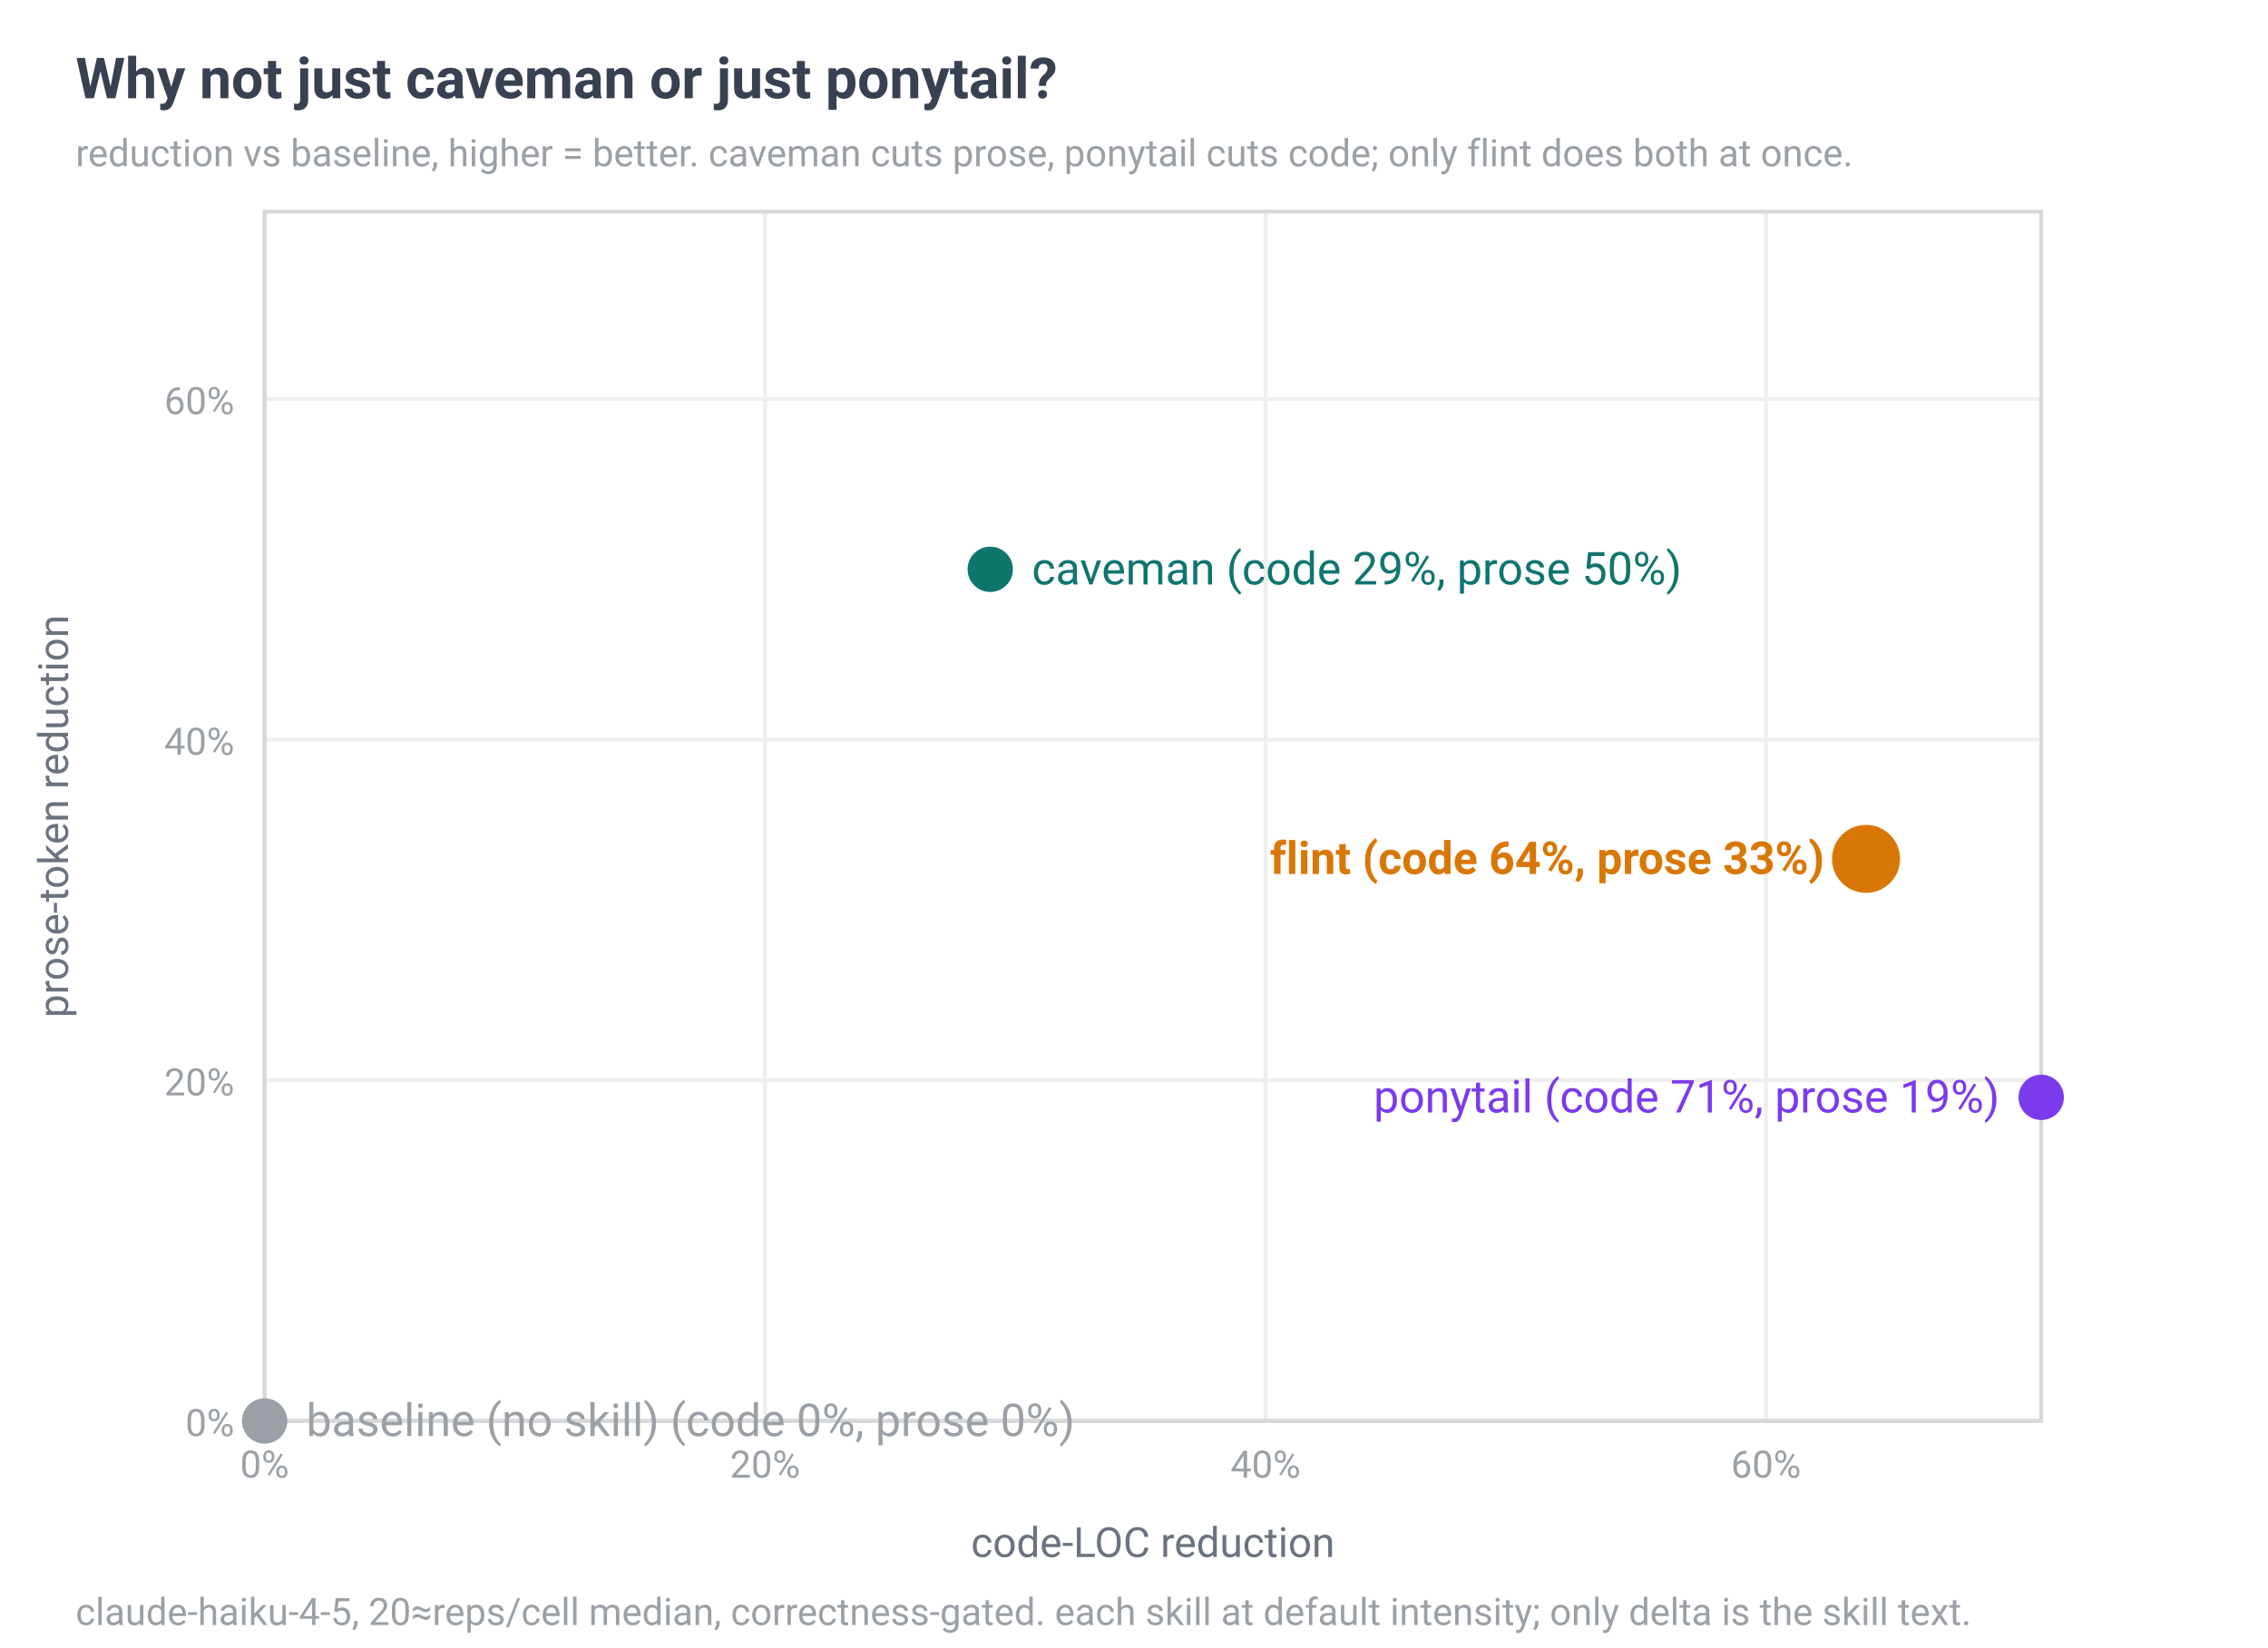
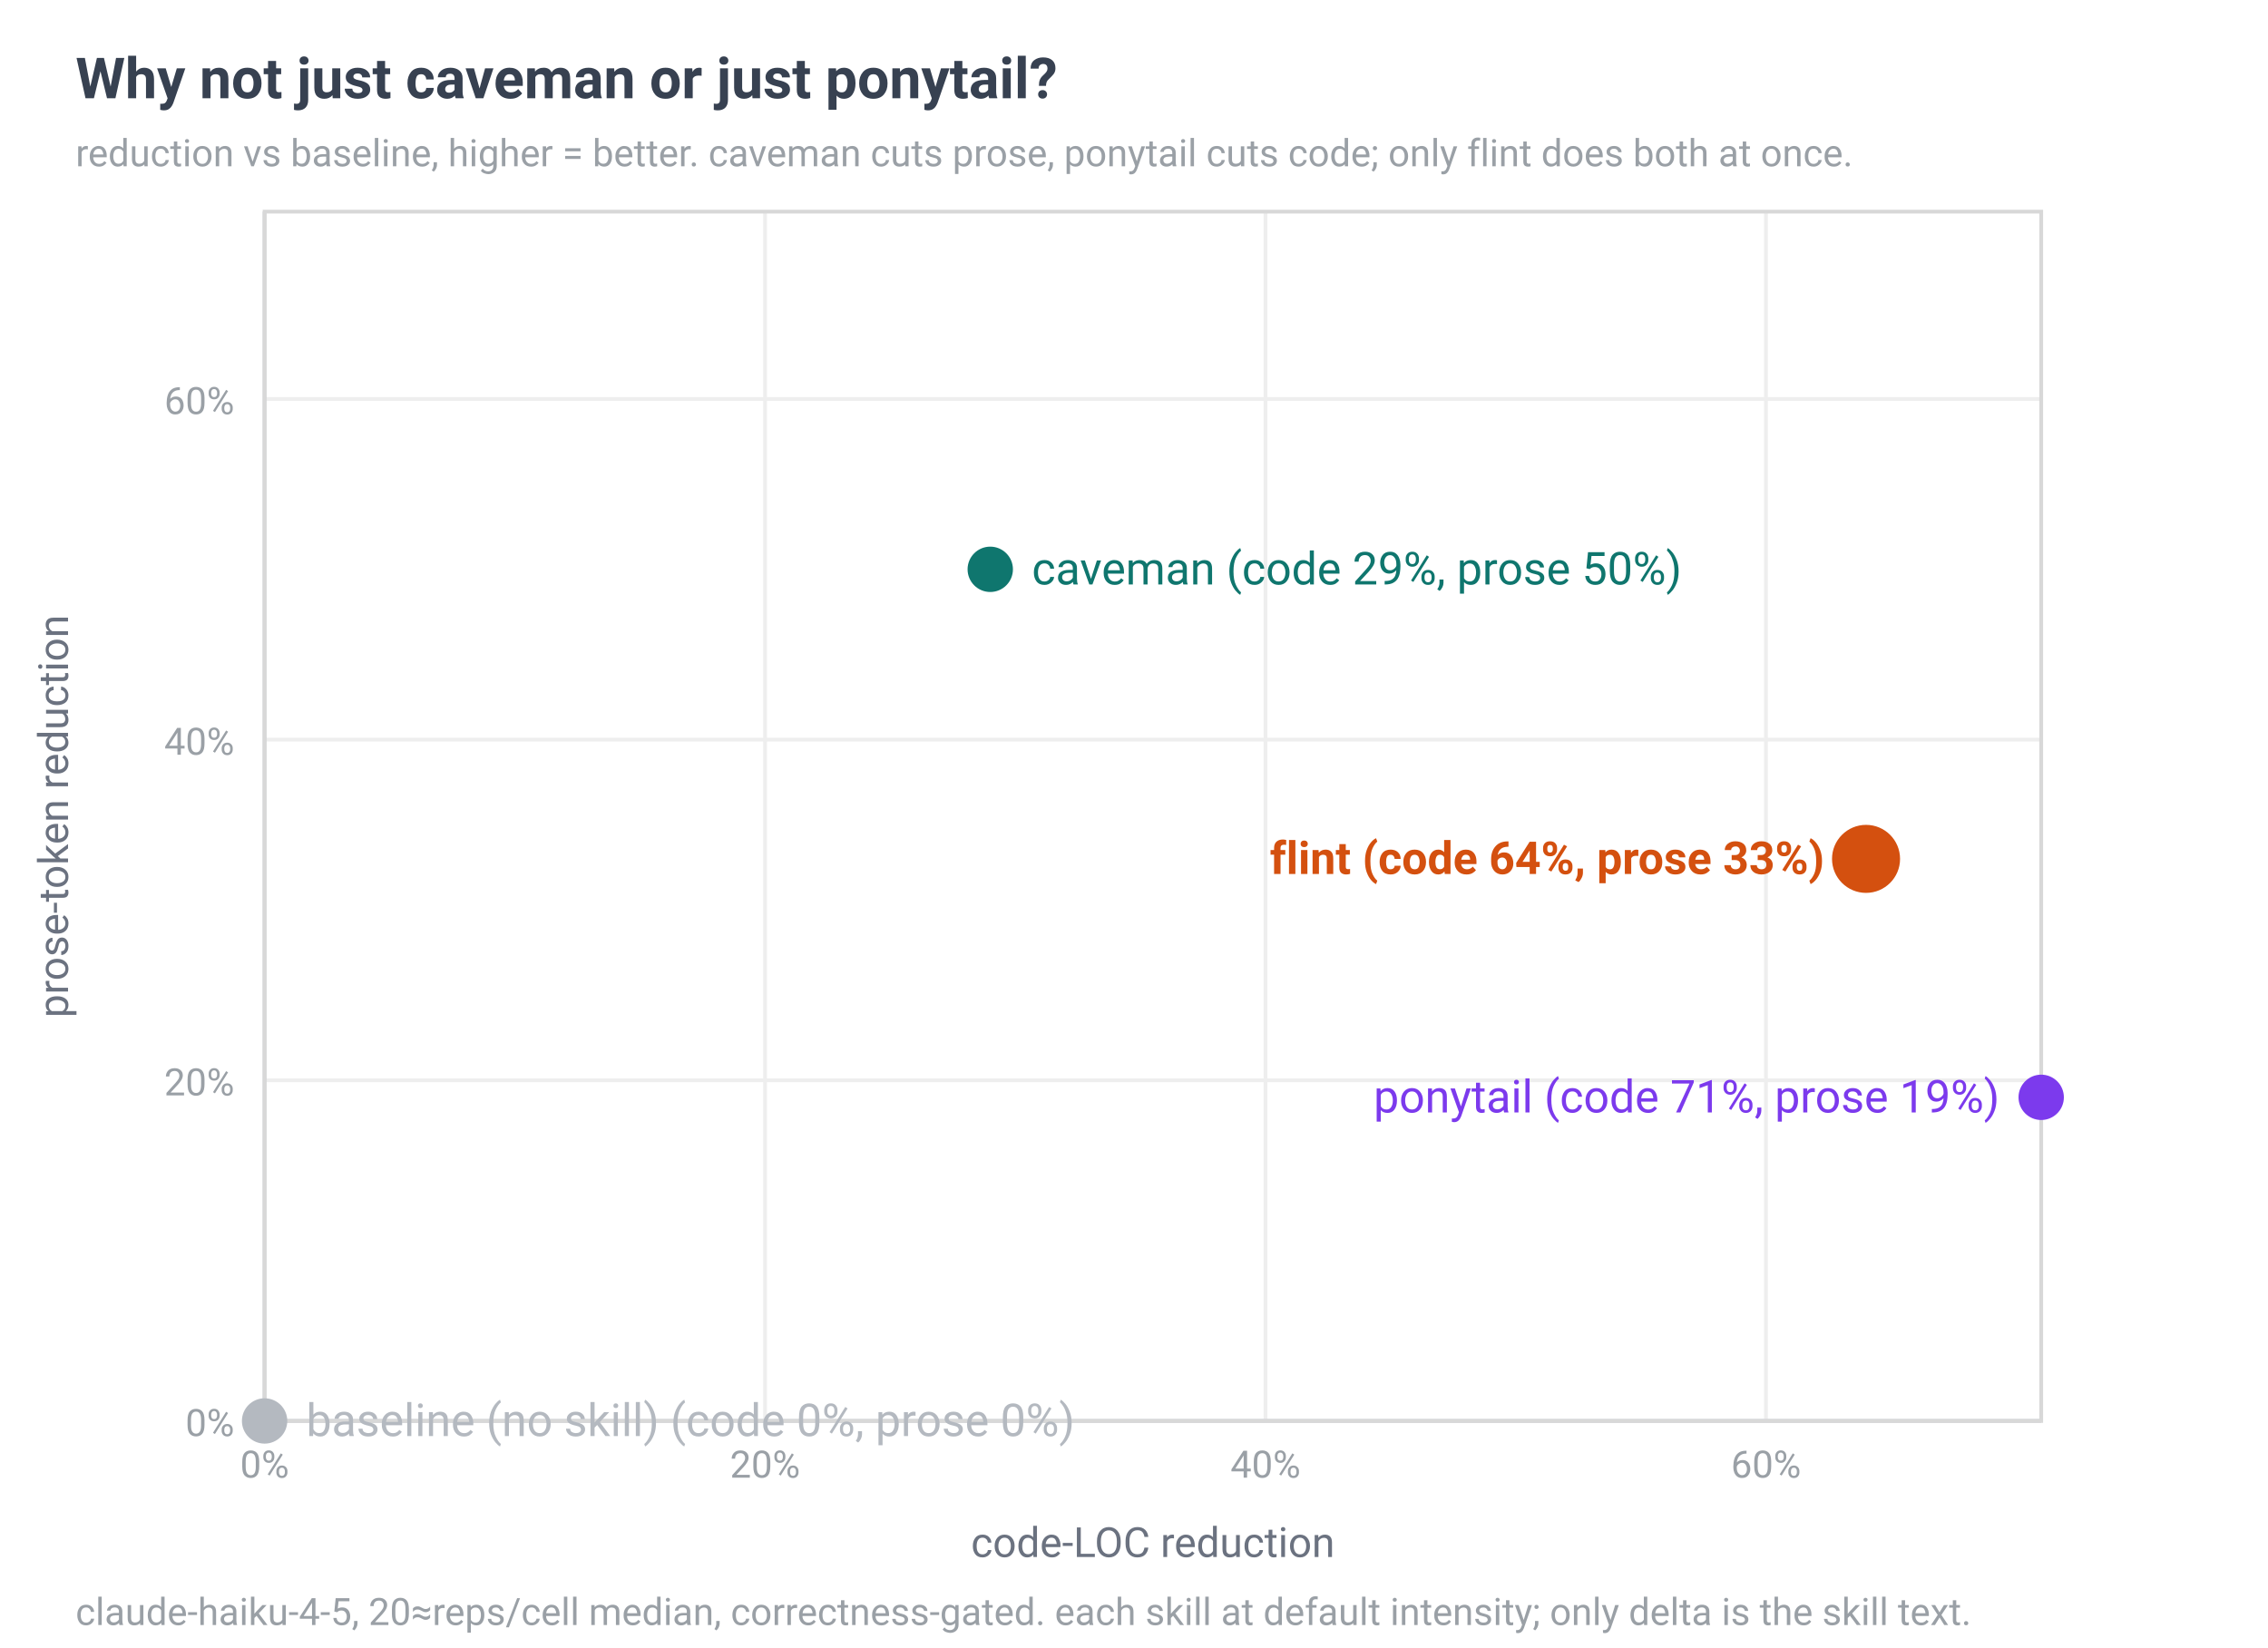
<svg xmlns="http://www.w3.org/2000/svg" viewBox="0 0 600 436" font-family="-apple-system,BlinkMacSystemFont,Segoe UI,Roboto,Helvetica,Arial,sans-serif" role="img" aria-label="flint is the only arm with both high code-LOC reduction and high prose-token reduction; caveman wins prose only, ponytail wins code only">
  <style>.lbl{font-size:12px}.fv{font-size:12px;font-weight:700}.cap{fill:#9aa0a6;font-size:10px}.sub{fill:#374151;font-size:15px;font-weight:700}.ax{fill:#6b7280;font-size:11px}</style>
  <text x="20" y="26" class="sub">Why not just caveman or just ponytail?</text>
  <text x="20" y="44" class="cap">reduction vs baseline, higher = better. caveman cuts prose, ponytail cuts code; only flint does both at once.</text>
  <line x1="70" y1="56" x2="70" y2="376" stroke="#eee" />
  <text x="70" y="391" text-anchor="middle" class="cap">0%</text>
  <line x1="70" y1="376" x2="540" y2="376" stroke="#eee" />
  <text x="62" y="380" text-anchor="end" class="cap">0%</text>
  <line x1="202.394" y1="56" x2="202.394" y2="376" stroke="#eee" />
  <text x="202.394" y="391" text-anchor="middle" class="cap">20%</text>
  <line x1="70" y1="285.859" x2="540" y2="285.859" stroke="#eee" />
  <text x="62" y="289.859" text-anchor="end" class="cap">20%</text>
  <line x1="334.789" y1="56" x2="334.789" y2="376" stroke="#eee" />
  <text x="334.789" y="391" text-anchor="middle" class="cap">40%</text>
  <line x1="70" y1="195.718" x2="540" y2="195.718" stroke="#eee" />
  <text x="62" y="199.718" text-anchor="end" class="cap">40%</text>
  <line x1="467.183" y1="56" x2="467.183" y2="376" stroke="#eee" />
  <text x="467.183" y="391" text-anchor="middle" class="cap">60%</text>
  <line x1="70" y1="105.577" x2="540" y2="105.577" stroke="#eee" />
  <text x="62" y="109.577" text-anchor="end" class="cap">60%</text>
  <line x1="70" y1="56" x2="70" y2="376" stroke="#cbd0d6" />
  <line x1="70" y1="376" x2="540" y2="376" stroke="#cbd0d6" />
  <rect x="70" y="56" width="470" height="320" fill="none" stroke="#d8d8d8" />
  <text transform="translate(18,216) rotate(-90)" text-anchor="middle" class="ax">prose-token reduction</text>
  <text x="305" y="412" text-anchor="middle" class="ax">code-LOC reduction</text>
-   <circle cx="70" cy="376" r="6" fill="#9aa0a6" />
-   <text x="81" y="380" text-anchor="start" class="lbl" fill="#9aa0a6">baseline (no skill) (code 0%, prose 0%)</text>
+   <circle cx="70" cy="376" r="6" fill="#b4b9c0" />
+   <text x="81" y="380" text-anchor="start" class="lbl" fill="#b4b9c0">baseline (no skill) (code 0%, prose 0%)</text>
  <circle cx="261.972" cy="150.648" r="6" fill="#0f766e" />
  <text x="272.972" y="154.648" text-anchor="start" class="lbl" fill="#0f766e">caveman (code 29%, prose 50%)</text>
  <circle cx="540" cy="290.366" r="6" fill="#7c3aed" />
  <text x="529" y="294.366" text-anchor="end" class="lbl" fill="#7c3aed">ponytail (code 71%, prose 19%)</text>
-   <circle cx="493.662" cy="227.268" r="9" fill="#d97706" />
-   <text x="482.662" y="231.268" text-anchor="end" class="fv" fill="#d97706">flint (code 64%, prose 33%)</text>
+   <circle cx="493.662" cy="227.268" r="9" fill="#d4500f" />
+   <text x="482.662" y="231.268" text-anchor="end" class="fv" fill="#d4500f">flint (code 64%, prose 33%)</text>
  <text x="20" y="430" class="cap">claude-haiku-4-5, 20≈reps/cell median, correctness-gated. each skill at default intensity; only delta is the skill text.</text>
</svg>
